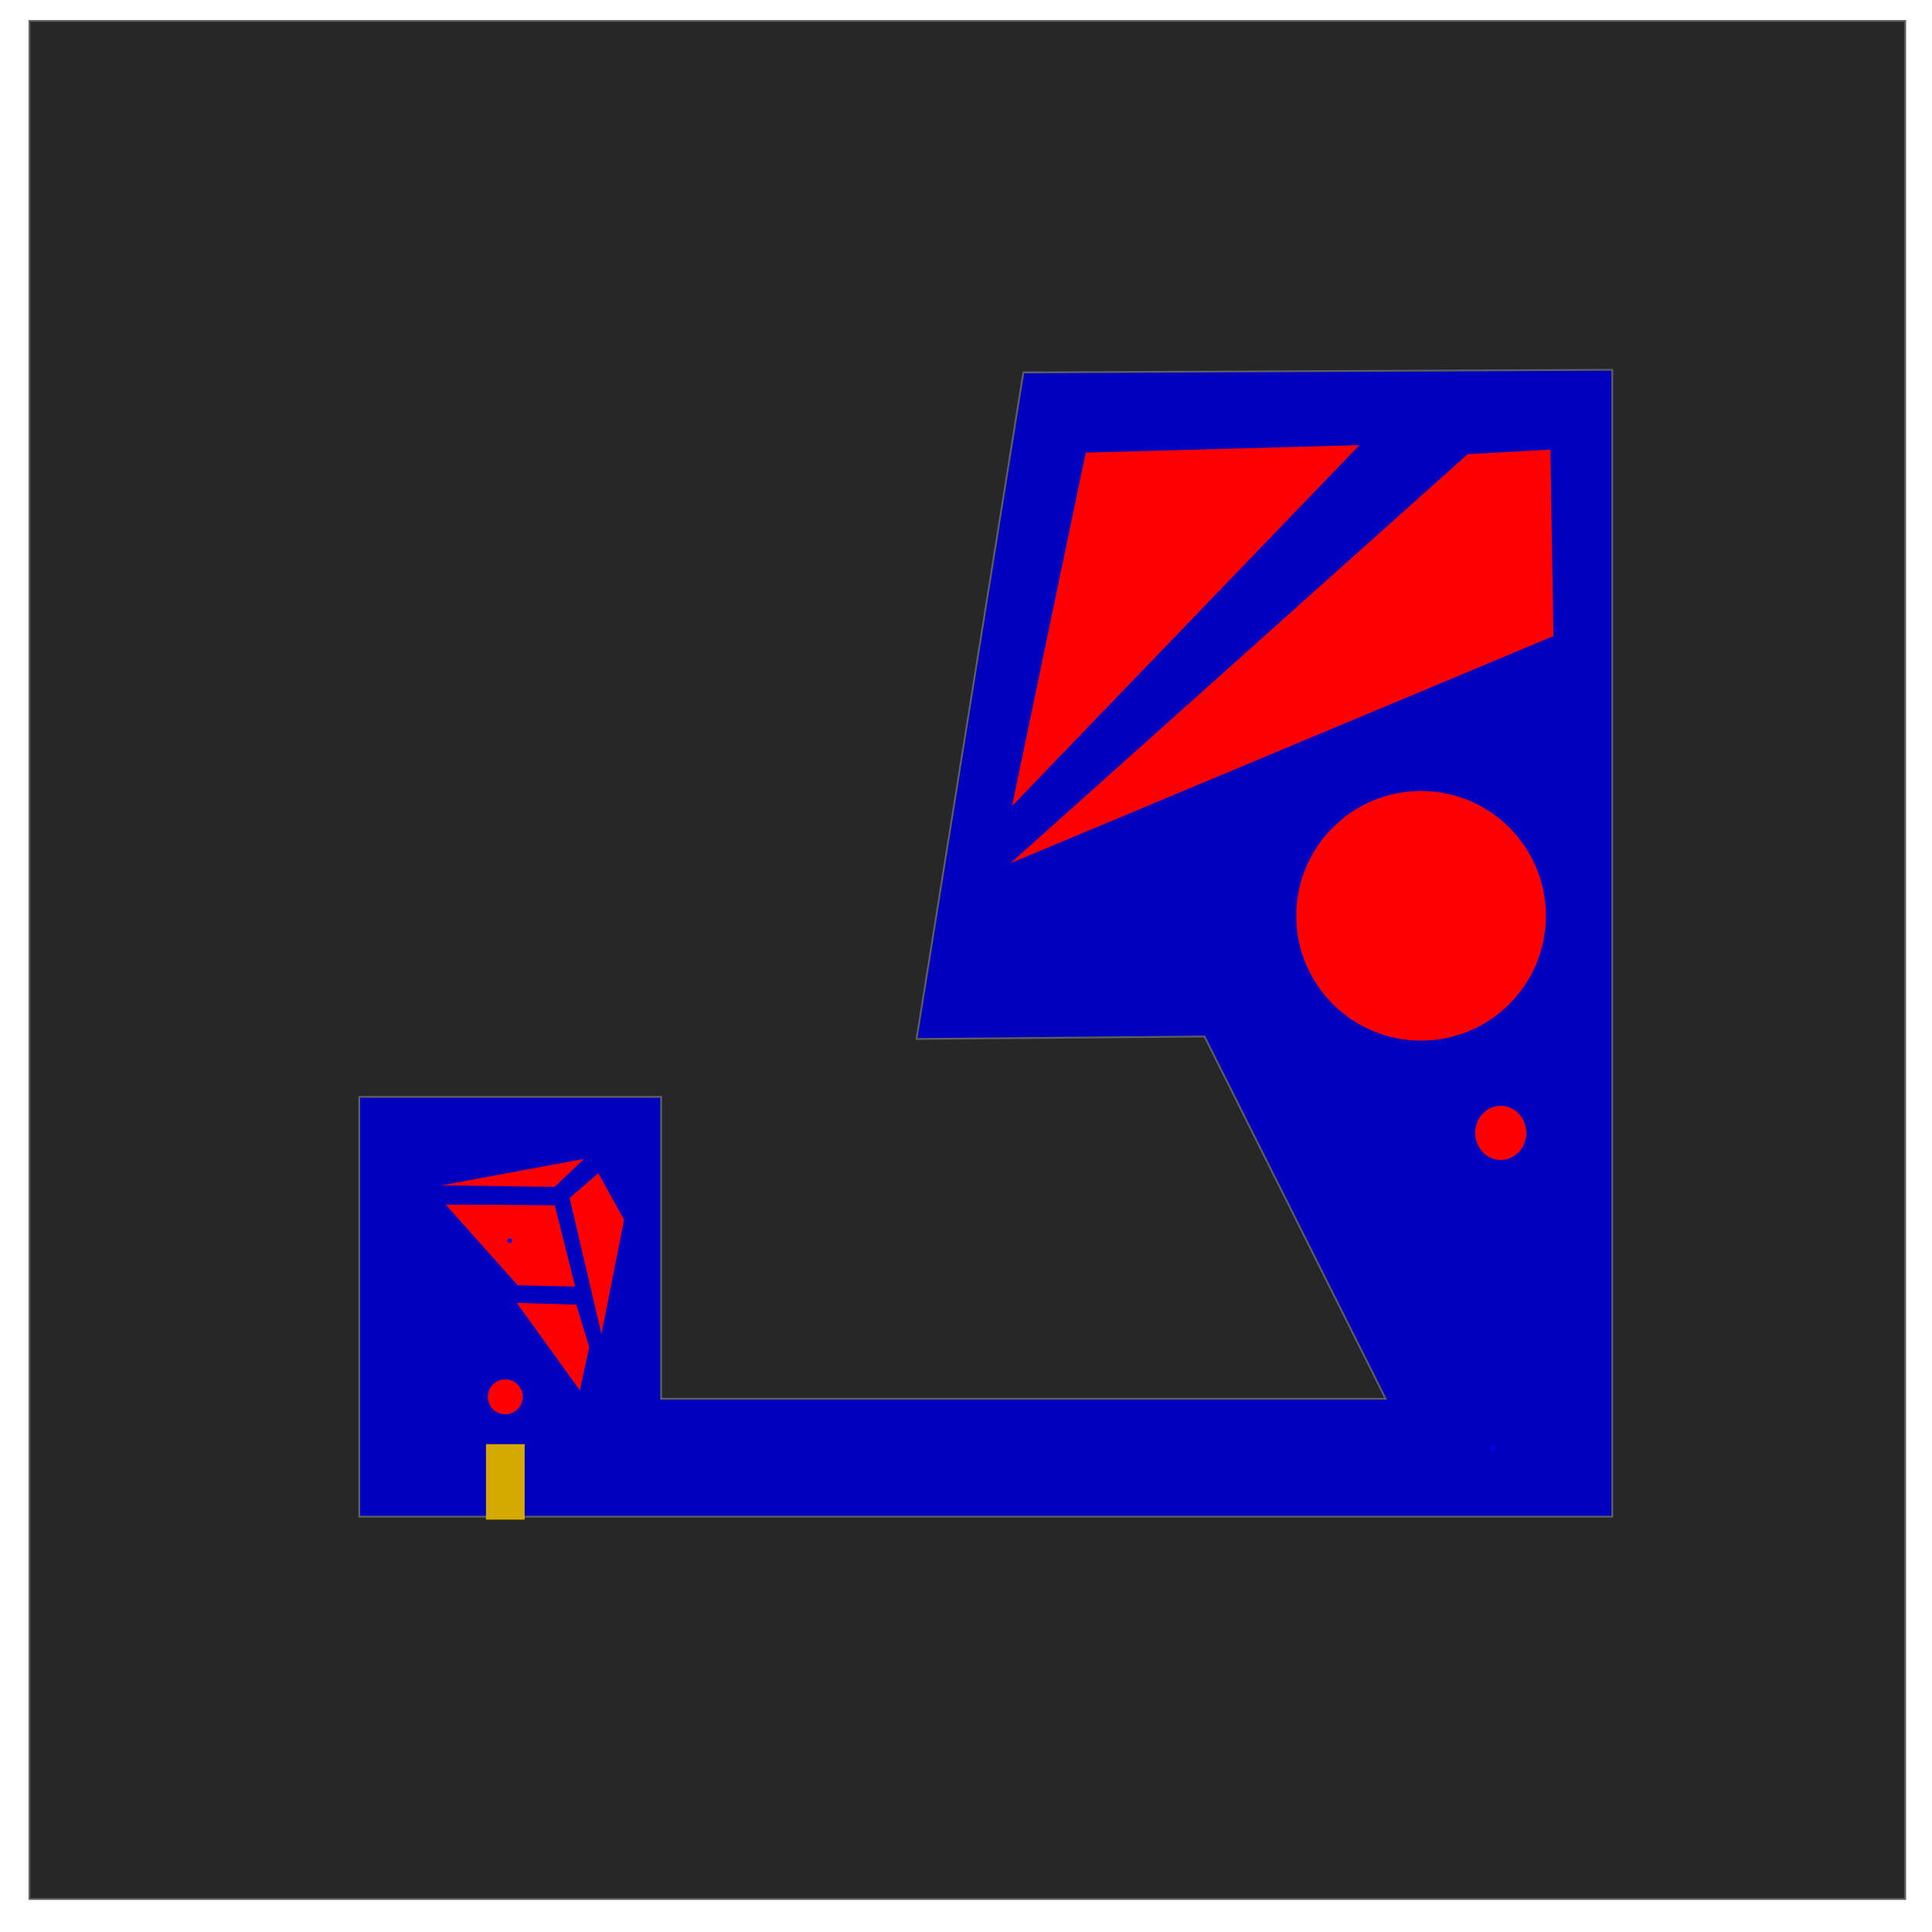
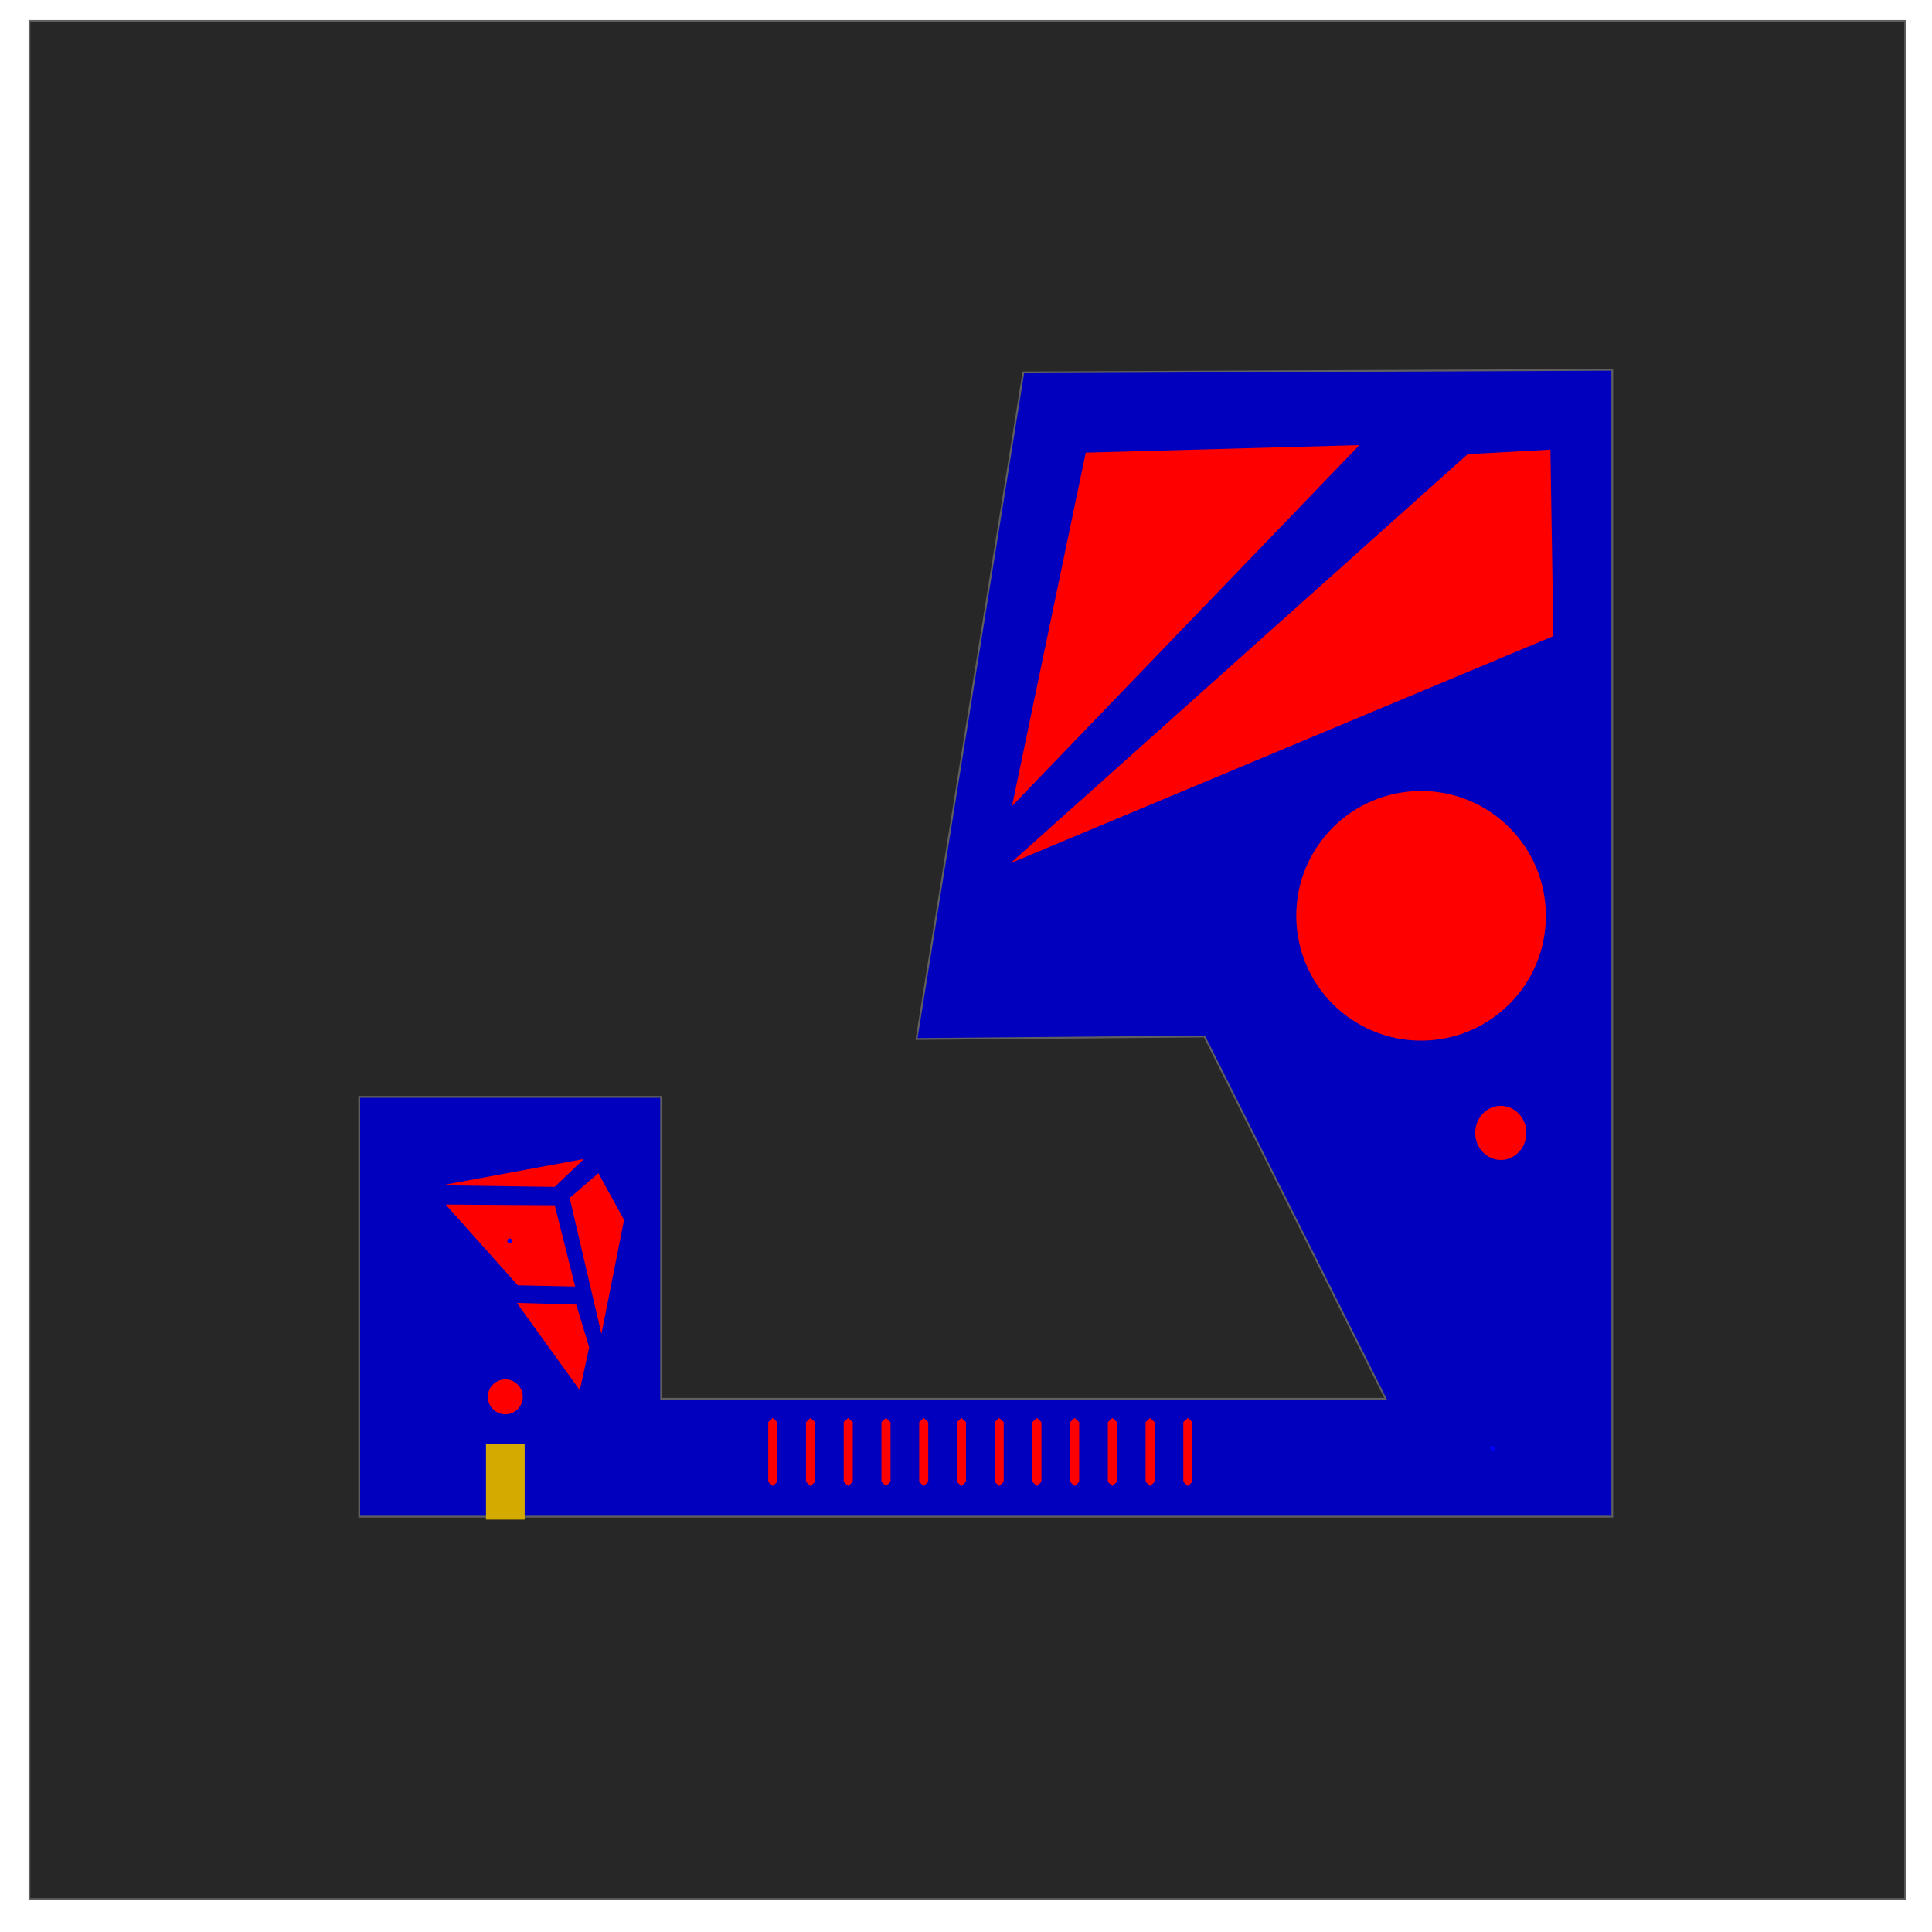
<svg xmlns="http://www.w3.org/2000/svg" width="2048" height="2048" viewBox="0 0 2048 2048" version="1.1" id="svg1">
  <defs id="defs1" />
  <g id="layer1" style="display:inline">
    <path style="fill:none;stroke:#000000;stroke-opacity:1" d="M 380.812,1610.75 H 1709.062 V 392 l -624.25,2.75 -113.25,706.625 305.25,-2.625 192,384 H 700.812 v -320 h -320 z" id="path1" />
  </g>
  <g id="layer8" style="display:inline;fill:none;stroke:#ff0000;stroke-opacity:1">
    <path id="path1-4-1" style="fill:none;stroke:#f90000;stroke-width:1.89;stroke-dasharray:none;stroke-opacity:1" d="m 1047.308,276.977 -143.885,882.965 337.705,-2.904 133.83,267.713 H 758.812 v -320 h -496 v 564 H 1855.052 V 273.727 Z" />
  </g>
  <g id="layer13" style="display:inline">
    <rect style="display:inline;fill:#ff6600;fill-opacity:1;stroke-width:1.89" id="rect20" width="1788.549" height="1686.528" x="146.655" y="162.595" />
  </g>
  <g id="layer17" style="display:inline">
    <path style="display:inline;fill:#0000be;fill-opacity:1;stroke:none;stroke-opacity:1" d="M 380.812,1610.75 H 1709.062 V 392 l -624.25,2.75 -113.25,706.625 305.25,-2.625 192,384 H 700.812 v -320 h -320 z" id="path8" />
    <path style="fill:#ff0000;fill-opacity:1;stroke-width:0.926" d="m 468.016,1256.497 150.976,-27.959 -31.004,29.613 z" id="path9" />
    <path style="fill:#ff0000;fill-opacity:1;stroke-width:1.157" d="m 634.282,1243.604 -30.434,26.3 33.695,144.144 23.984,-120.917 z" id="path10" />
    <path style="display:inline;fill:#ff0000;fill-opacity:1;stroke-width:1.89" d="m 588.054,1277.64 -115.59,-0.731 76.422,85.623 60.801,1.254 z" id="path11" />
    <path style="display:inline;fill:#ff0000;fill-opacity:1;stroke-width:0.676" d="m 610.873,1382.964 -63.047,-1.834 66.802,92.603 9.943,-45.529 z" id="path12" />
    <ellipse style="display:inline;fill:#ff0000;fill-opacity:1;stroke-width:0.501" id="path15-8" cx="1590.884" cy="1200.911" rx="27.099" ry="28.693" />
    <path style="display:inline;fill:#ff0000;fill-opacity:1;stroke-width:1.89" d="m 1072.81,854.423 78.11,-374.607 290.121,-7.97 z" id="path16" />
    <path style="display:inline;fill:#ff0000;fill-opacity:1;stroke-width:1.89" d="m 1071.216,914.997 484.598,-433.588 87.674,-4.782 3.188,197.665 z" id="path17" />
    <circle style="display:inline;fill:#ff0000;fill-opacity:1;stroke-width:1.89" id="path18" cx="1506.398" cy="970.79" r="132.308" />
+     <path id="path20" style="fill:#ff0000;stroke-width:0.61" d="m 823.985,1570.773 -4.817,4.492 -4.817,-4.492 v -63.228 l 4.817,-4.492 4.817,4.492 z" />
+     <path id="path20-9" style="display:inline;fill:#ff0000;stroke-width:0.61" d="m 863.985,1570.773 -4.817,4.492 -4.817,-4.492 v -63.228 l 4.817,-4.492 4.817,4.492 z" />
+     <path id="path20-9-4" style="display:inline;fill:#ff0000;stroke-width:0.61" d="m 903.985,1570.773 -4.817,4.492 -4.817,-4.492 v -63.228 l 4.817,-4.492 4.817,4.492 z" />
+     <path id="path20-9-4-7" style="display:inline;fill:#ff0000;stroke-width:0.61" d="m 943.985,1570.773 -4.817,4.492 -4.817,-4.492 v -63.228 l 4.817,-4.492 4.817,4.492 z" />
+     <path id="path20-9-4-7-5" style="display:inline;fill:#ff0000;stroke-width:0.61" d="m 983.985,1570.773 -4.817,4.492 -4.817,-4.492 v -63.228 l 4.817,-4.492 4.817,4.492 z" />
+     <path id="path20-9-4-7-5-3" style="display:inline;fill:#ff0000;stroke-width:0.61" d="m 1023.985,1570.773 -4.817,4.492 -4.817,-4.492 v -63.228 l 4.817,-4.492 4.817,4.492 z" />
+     <path id="path20-9-4-7-5-3-7" style="display:inline;fill:#ff0000;stroke-width:0.61" d="m 1063.985,1570.773 -4.817,4.492 -4.817,-4.492 v -63.228 l 4.817,-4.492 4.817,4.492 z" />
+     <path id="path20-9-4-7-5-3-7-2" style="display:inline;fill:#ff0000;stroke-width:0.61" d="m 1103.985,1570.773 -4.817,4.492 -4.817,-4.492 v -63.228 l 4.817,-4.492 4.817,4.492 z" />
+     <path id="path20-9-4-7-5-3-7-2-7" style="display:inline;fill:#ff0000;stroke-width:0.61" d="m 1143.985,1570.773 -4.817,4.492 -4.817,-4.492 v -63.228 l 4.817,-4.492 4.817,4.492 z" />
+     <path id="path20-9-4-7-5-3-7-2-7-9" style="display:inline;fill:#ff0000;stroke-width:0.61" d="m 1183.985,1570.773 -4.817,4.492 -4.817,-4.492 v -63.228 l 4.817,-4.492 4.817,4.492 z" />
+     <path id="path20-9-4-7-5-3-7-2-7-9-4" style="display:inline;fill:#ff0000;stroke-width:0.61" d="m 1223.985,1570.773 -4.817,4.492 -4.817,-4.492 v -63.228 l 4.817,-4.492 4.817,4.492 z" />
+     <path id="path20-9-4-7-5-3-7-2-7-9-4-9" style="display:inline;fill:#ff0000;stroke-width:0.61" d="m 1263.985,1570.773 -4.817,4.492 -4.817,-4.492 v -63.228 l 4.817,-4.492 4.817,4.492 z" />
  </g>
  <g id="layer18" style="display:inline">
    <path id="rect1" style="fill:#272727;fill-opacity:1;stroke:#5f5f5f;stroke-width:1.89" d="M 31.214,22.172 V 2013.055 H 2019.589 V 22.172 Z M 1709.062,392 V 1607.728 H 380.812 V 1162.75 h 320 v 320 h 768 l -192,-384 -305.25,2.625 113.25,-706.625 z" />
  </g>
  <g id="layer4" style="display:inline">
    <rect style="fill:#d4aa00;stroke-width:7.294" id="rect2" width="41" height="80" x="515.16" y="1530.864" />
  </g>
  <g id="layer2" style="display:inline">
    <circle style="fill:#ff0000;stroke:none;stroke-width:1.489" id="path2-9" cx="535.66" cy="1480.712" r="18.5" />
  </g>
  <g id="layer3" style="display:none">
    <circle style="fill:#000000;stroke-width:0.68" id="path3" cx="1276.812" cy="1076.219" r="5" />
  </g>
  <g id="layer9" style="display:inline">
    <circle style="fill:#0000ff;stroke:none;stroke-width:0.201" id="path2-9-6" cx="540.312" cy="1315.25" r="2.5" />
    <circle style="display:inline;fill:#0000ff;stroke:none;stroke-width:0.201" id="path2-9-6-7" cx="1582.312" cy="1535.25" r="2.5" />
  </g>
  <g id="layer7" style="display:inline" />
</svg>
